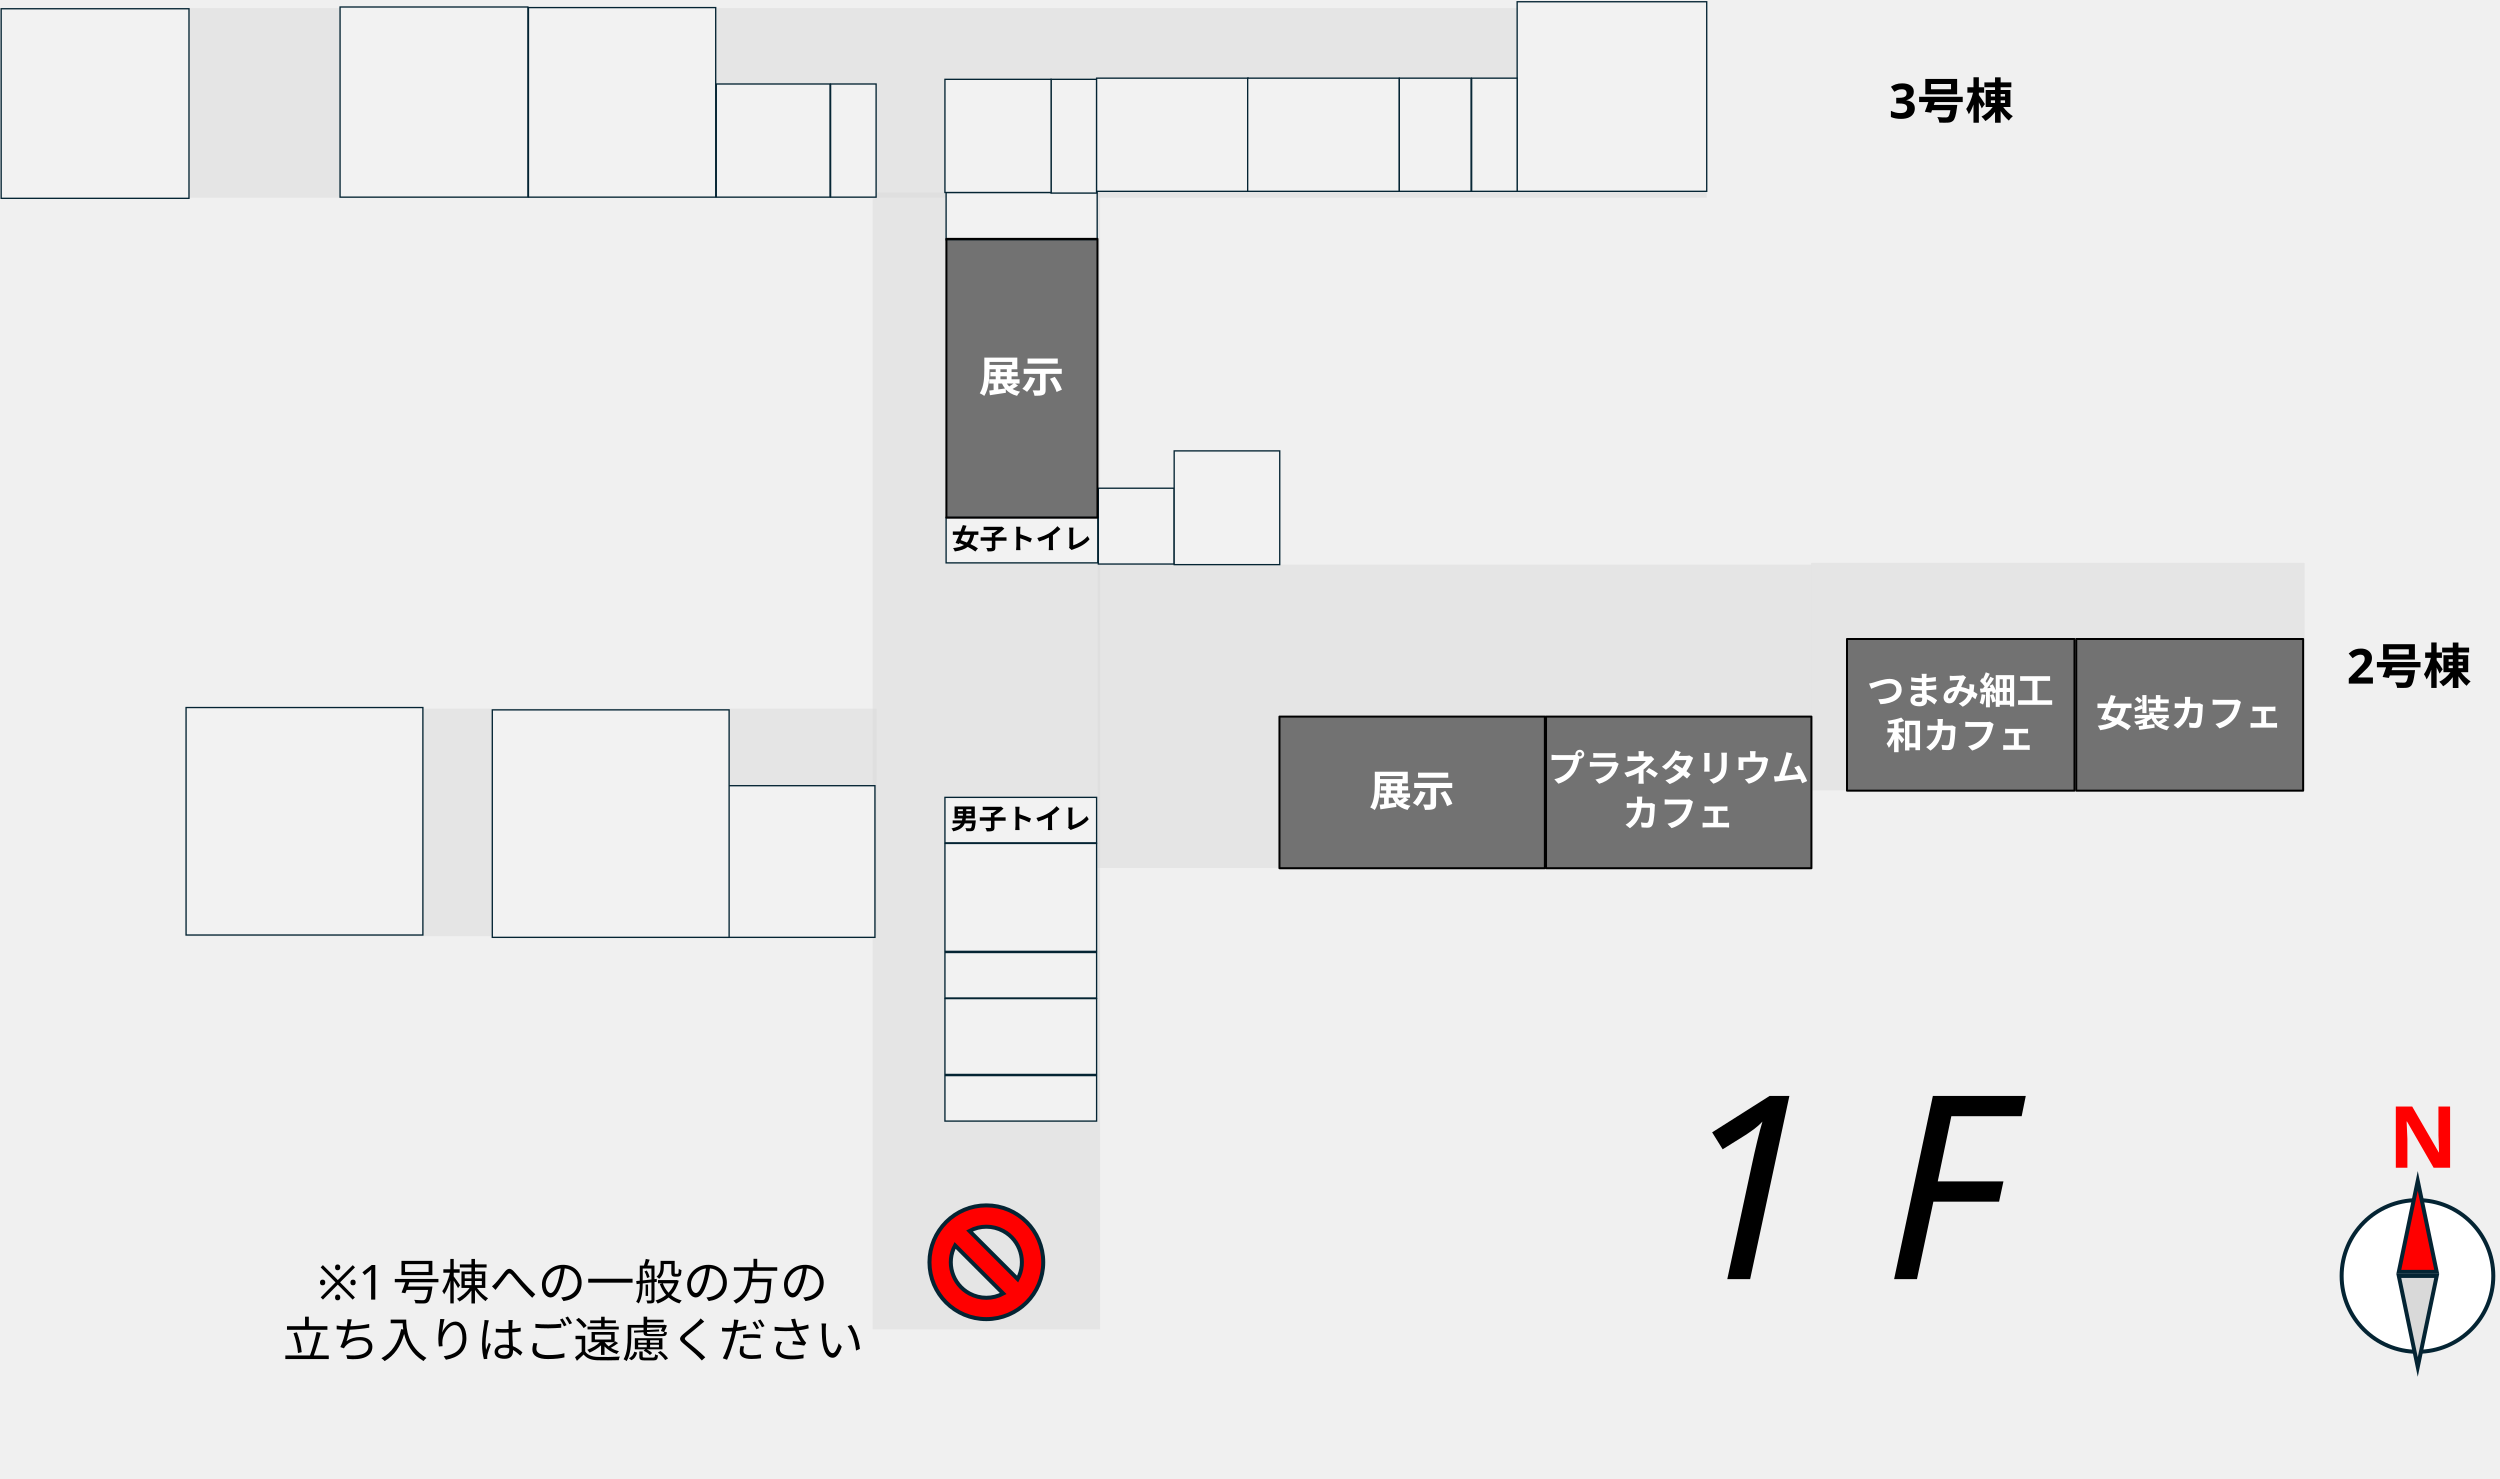
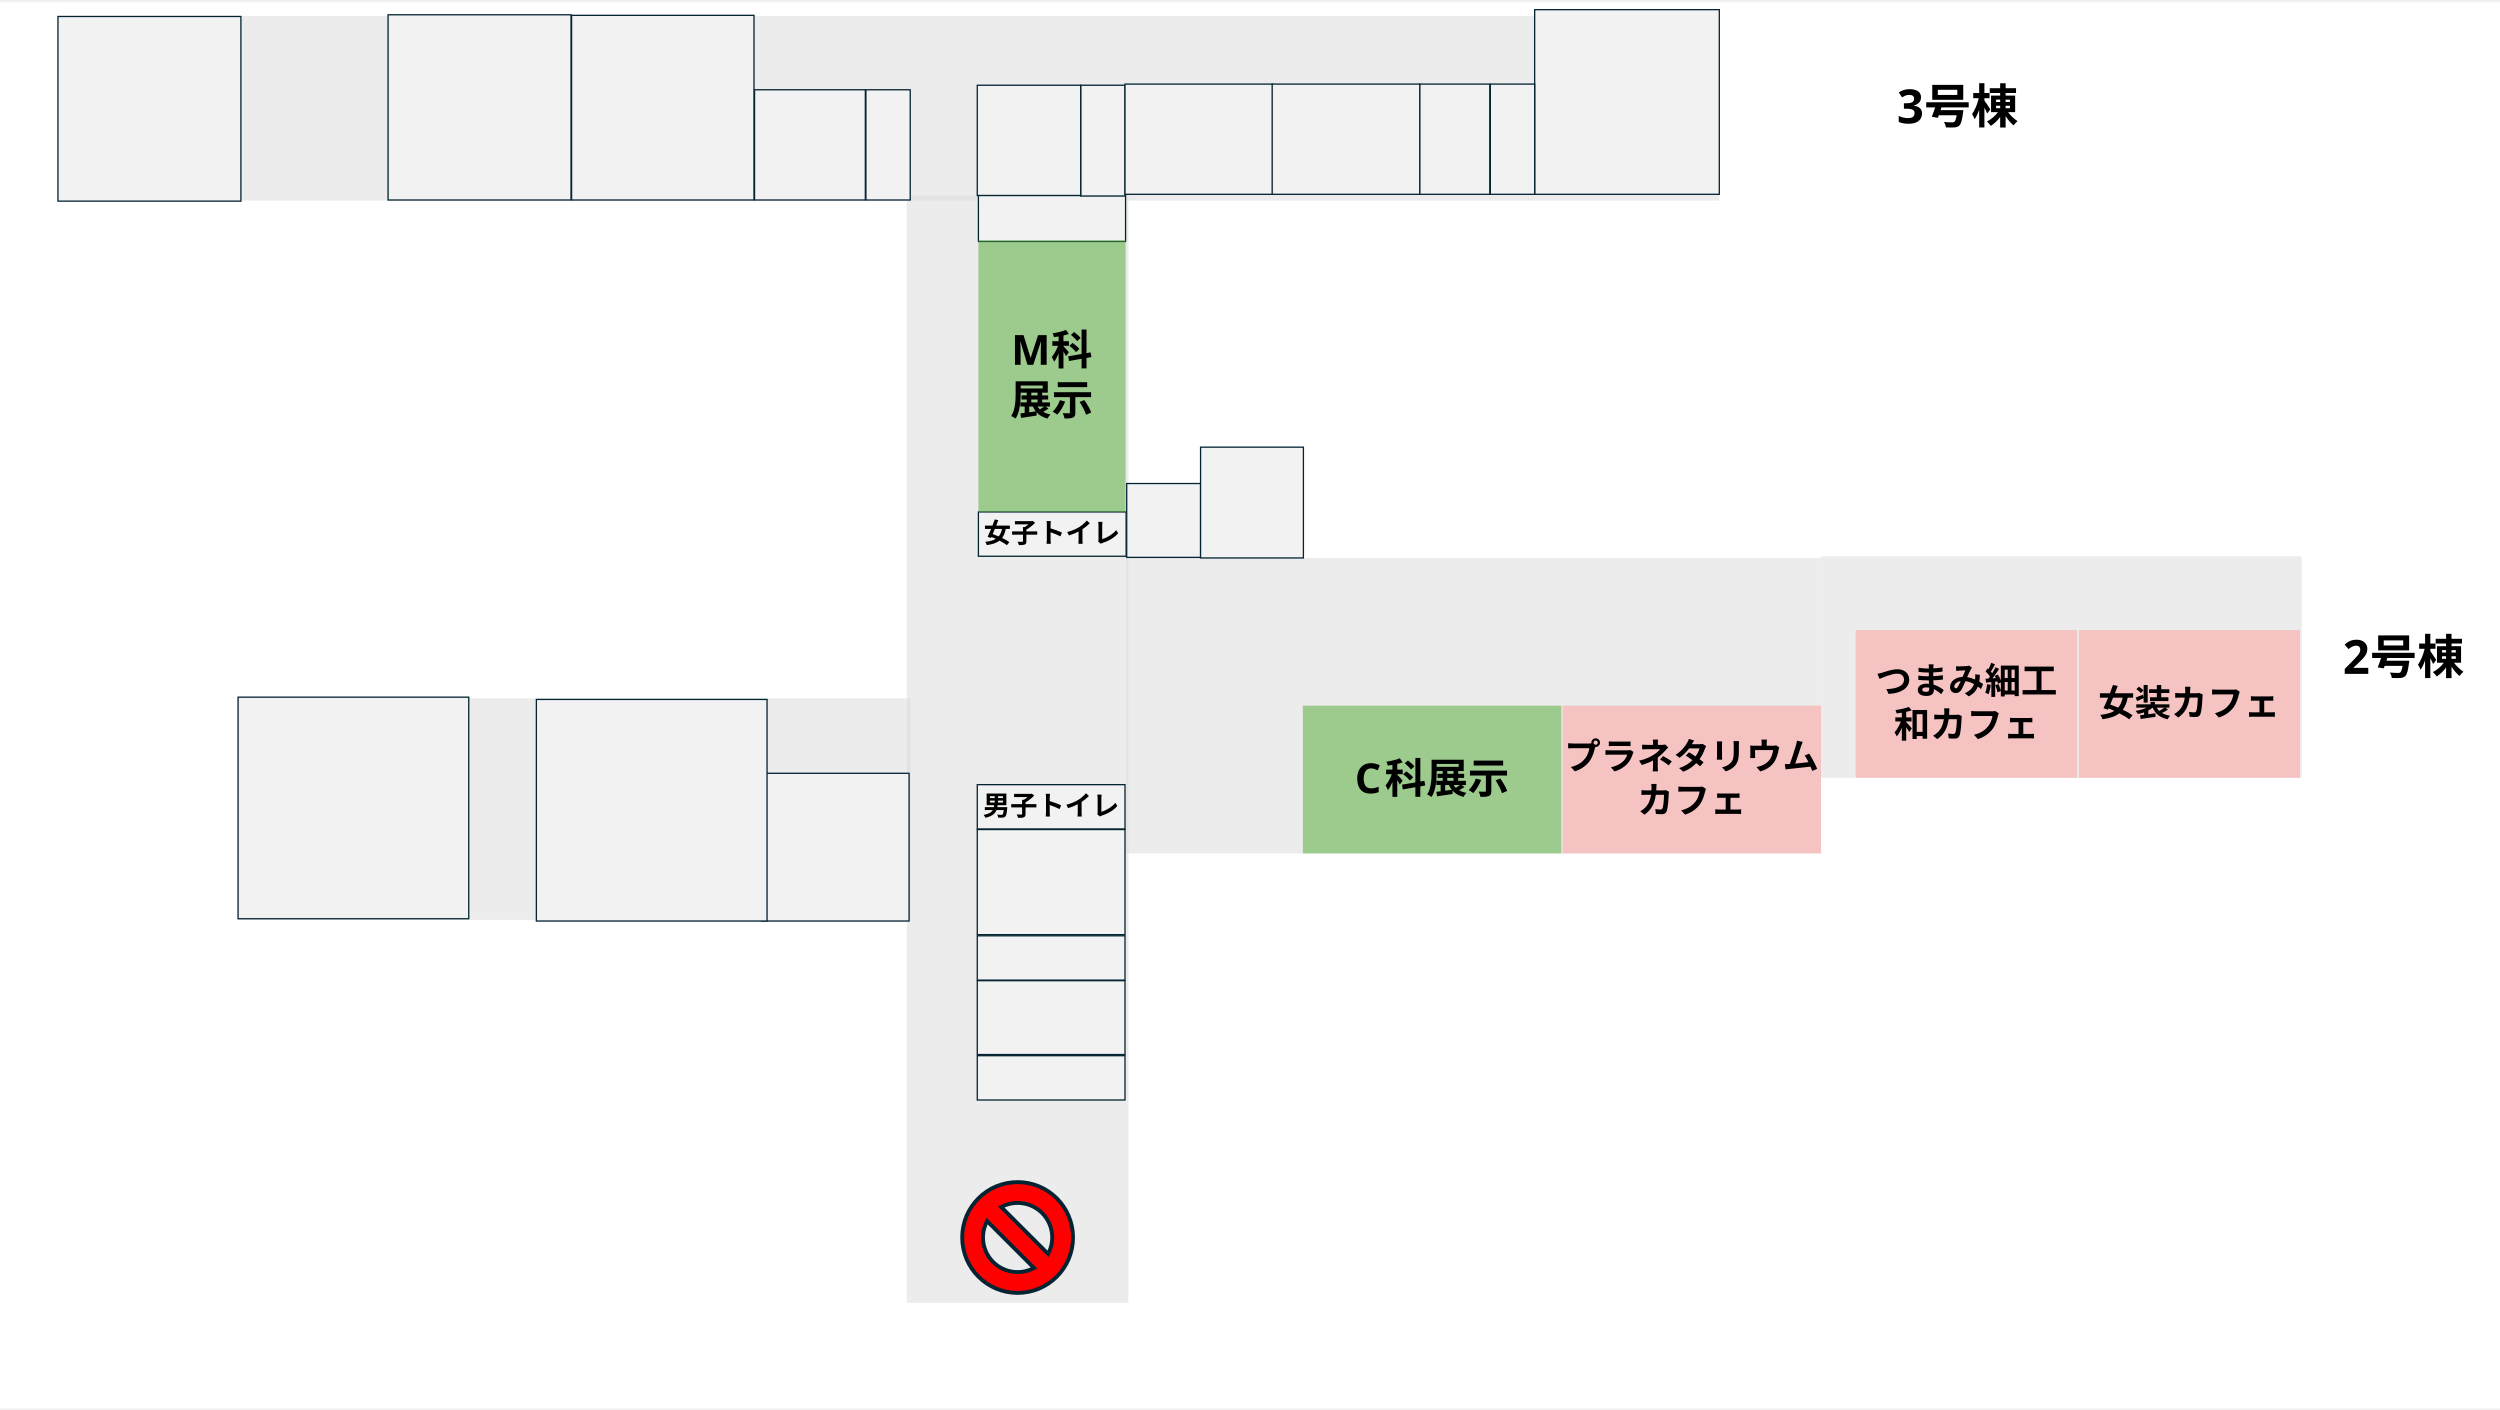
- <svg xmlns="http://www.w3.org/2000/svg" width="4286" height="2535" xml:space="preserve" overflow="hidden">
-   <g transform="translate(-100 -91)">
+ <svg xmlns="http://www.w3.org/2000/svg" width="4400" height="2480" xml:space="preserve" overflow="hidden">
+   <g transform="matrix(1 0 0 1 0 -77)">
    <g>
+       <rect x="0" y="81" width="4400" height="2475" fill="#FFFFFF" fill-opacity="1" />
      <rect x="102" y="105" width="2924" height="325" fill="#D9D9D9" fill-opacity="0.502" />
      <rect x="1596" y="421" width="390" height="1949" fill="#D9D9D9" fill-opacity="0.502" />
      <rect x="1982" y="1059" width="1223" height="520" fill="#D9D9D9" fill-opacity="0.502" />
      <rect x="418" y="1306" width="1185" height="390" fill="#D9D9D9" fill-opacity="0.502" />
      <path d="M1693.5 2255C1693.5 2201.15 1737.15 2157.5 1791 2157.5 1844.85 2157.5 1888.5 2201.15 1888.5 2255 1888.5 2308.85 1844.85 2352.5 1791 2352.5 1737.15 2352.5 1693.5 2308.85 1693.5 2255ZM1844.65 2283.89C1860.61 2254.26 1849.52 2217.3 1819.89 2201.35 1801.85 2191.63 1780.15 2191.63 1762.11 2201.35ZM1737.35 2226.11C1721.39 2255.74 1732.48 2292.7 1762.11 2308.65 1780.15 2318.37 1801.85 2318.37 1819.89 2308.65Z" stroke="#042433" stroke-width="6.875" stroke-linecap="butt" stroke-linejoin="miter" stroke-miterlimit="8" stroke-opacity="1" fill="#FF0000" fill-rule="evenodd" fill-opacity="1" />
      <text fill="#000000" fill-opacity="1" font-family="Yu Gothic,Yu Gothic_MSFontService,sans-serif" font-style="normal" font-variant="normal" font-weight="700" font-stretch="normal" font-size="83" text-anchor="start" direction="ltr" writing-mode="lr-tb" unicode-bidi="normal" text-decoration="none" transform="matrix(1 0 0 1 3338.6 294)">3</text>
      <text fill="#000000" fill-opacity="1" font-family="Yu Gothic,Yu Gothic_MSFontService,sans-serif" font-style="normal" font-variant="normal" font-weight="700" font-stretch="normal" font-size="83" text-anchor="start" direction="ltr" writing-mode="lr-tb" unicode-bidi="normal" text-decoration="none" transform="matrix(1 0 0 1 3386.15 294)">号棟</text>
      <text fill="#000000" fill-opacity="1" font-family="Yu Gothic,Yu Gothic_MSFontService,sans-serif" font-style="normal" font-variant="normal" font-weight="700" font-stretch="normal" font-size="83" text-anchor="start" direction="ltr" writing-mode="lr-tb" unicode-bidi="normal" text-decoration="none" transform="matrix(1 0 0 1 4123.41 1263)">2</text>
      <text fill="#000000" fill-opacity="1" font-family="Yu Gothic,Yu Gothic_MSFontService,sans-serif" font-style="normal" font-variant="normal" font-weight="700" font-stretch="normal" font-size="83" text-anchor="start" direction="ltr" writing-mode="lr-tb" unicode-bidi="normal" text-decoration="none" transform="matrix(1 0 0 1 4170.96 1263)">号棟</text>
-       <text fill="#000000" fill-opacity="1" font-family="HGMinchoE,HGMinchoE_MSFontService,sans-serif" font-style="oblique" font-variant="normal" font-weight="400" font-stretch="normal" font-size="440" text-anchor="start" direction="ltr" writing-mode="lr-tb" unicode-bidi="normal" text-decoration="none" transform="matrix(1 0 0 1 2972.38 2284)">1 F</text>
-       <text fill="#000000" fill-opacity="1" font-family="Yu Gothic,Yu Gothic_MSFontService,sans-serif" font-style="normal" font-variant="normal" font-weight="400" font-stretch="normal" font-size="83" text-anchor="start" direction="ltr" writing-mode="lr-tb" unicode-bidi="normal" text-decoration="none" transform="matrix(1 0 0 1 644.445 2319)">※1</text>
-       <text fill="#000000" fill-opacity="1" font-family="Yu Gothic,Yu Gothic_MSFontService,sans-serif" font-style="normal" font-variant="normal" font-weight="400" font-stretch="normal" font-size="83" text-anchor="start" direction="ltr" writing-mode="lr-tb" unicode-bidi="normal" text-decoration="none" transform="matrix(1 0 0 1 772.778 2319)">号棟への一般の方の</text>
-       <text fill="#000000" fill-opacity="1" font-family="Yu Gothic,Yu Gothic_MSFontService,sans-serif" font-style="normal" font-variant="normal" font-weight="400" font-stretch="normal" font-size="83" text-anchor="start" direction="ltr" writing-mode="lr-tb" unicode-bidi="normal" text-decoration="none" transform="matrix(1 0 0 1 584.862 2418)">立ち入りはご遠慮ください</text>
-       <path d="M4114.5 2278.5C4114.5 2206.7 4172.7 2148.5 4244.5 2148.5 4316.3 2148.5 4374.5 2206.7 4374.5 2278.5 4374.5 2350.3 4316.3 2408.5 4244.5 2408.5 4172.7 2408.5 4114.5 2350.3 4114.5 2278.5Z" stroke="#042433" stroke-width="6.875" stroke-linecap="butt" stroke-linejoin="miter" stroke-miterlimit="8" stroke-opacity="1" fill="#FFFFFF" fill-rule="evenodd" fill-opacity="1" />
-       <text fill="#FFFFFF" fill-opacity="1" font-family="Yu Gothic,Yu Gothic_MSFontService,sans-serif" font-style="normal" font-variant="normal" font-weight="400" font-stretch="normal" font-size="83" text-anchor="start" direction="ltr" writing-mode="lr-tb" unicode-bidi="normal" text-decoration="none" transform="matrix(1 0 0 1 4228.37 2305)">]</text>
-       <path d="M4212.5 2271.5 4245 2115.5 4277.5 2271.5Z" stroke="#042433" stroke-width="6.875" stroke-linecap="butt" stroke-linejoin="miter" stroke-miterlimit="8" stroke-opacity="1" fill="#FF0000" fill-rule="evenodd" fill-opacity="1" />
-       <path d="M0 156 32.5 0 65 156Z" stroke="#042433" stroke-width="6.875" stroke-linecap="butt" stroke-linejoin="miter" stroke-miterlimit="8" stroke-opacity="1" fill="#D9D9D9" fill-rule="evenodd" fill-opacity="1" transform="matrix(1 0 0 -1 4212.5 2434.5)" />
-       <text fill="#FF0000" fill-opacity="1" font-family="HGPMinchoE,HGPMinchoE_MSFontService,sans-serif" font-style="normal" font-variant="normal" font-weight="700" font-stretch="normal" font-size="147" text-anchor="start" direction="ltr" writing-mode="lr-tb" unicode-bidi="normal" text-decoration="none" transform="matrix(1 0 0 1 4194.16 2093)">N</text>
      <rect x="3205" y="1056" width="846" height="390" fill="#D9D9D9" fill-opacity="0.502" />
-       <rect x="3659.5" y="1186.5" width="389" height="260" stroke="#000000" stroke-width="3.438" stroke-linecap="butt" stroke-linejoin="round" stroke-miterlimit="10" stroke-opacity="1" fill="#000000" fill-opacity="0.502" />
-       <text fill="#FFFFFF" fill-opacity="1" font-family="Yu Gothic,Yu Gothic_MSFontService,sans-serif" font-style="normal" font-variant="normal" font-weight="700" font-stretch="normal" font-size="64" text-anchor="start" direction="ltr" writing-mode="lr-tb" unicode-bidi="normal" text-decoration="none" transform="matrix(1 0 0 1 3693 1337)">女装カフェ</text>
-       <rect x="3266.5" y="1186.5" width="390" height="260" stroke="#000000" stroke-width="3.438" stroke-linecap="butt" stroke-linejoin="round" stroke-miterlimit="10" stroke-opacity="1" fill="#000000" fill-opacity="0.502" />
-       <text fill="#FFFFFF" fill-opacity="1" font-family="Yu Gothic,Yu Gothic_MSFontService,sans-serif" font-style="normal" font-variant="normal" font-weight="700" font-stretch="normal" font-size="64" text-anchor="start" direction="ltr" writing-mode="lr-tb" unicode-bidi="normal" text-decoration="none" transform="matrix(1 0 0 1 3300.88 1298)">つまみ細工</text>
-       <text fill="#FFFFFF" fill-opacity="1" font-family="Yu Gothic,Yu Gothic_MSFontService,sans-serif" font-style="normal" font-variant="normal" font-weight="700" font-stretch="normal" font-size="64" text-anchor="start" direction="ltr" writing-mode="lr-tb" unicode-bidi="normal" text-decoration="none" transform="matrix(1 0 0 1 3332.96 1375)">和カフェ</text>
-       <rect x="2750.5" y="1319.5" width="455" height="260" stroke="#000000" stroke-width="3.438" stroke-linecap="butt" stroke-linejoin="round" stroke-miterlimit="10" stroke-opacity="1" fill="#000000" fill-opacity="0.502" />
-       <text fill="#FFFFFF" fill-opacity="1" font-family="Yu Gothic,Yu Gothic_MSFontService,sans-serif" font-style="normal" font-variant="normal" font-weight="700" font-stretch="normal" font-size="64" text-anchor="start" direction="ltr" writing-mode="lr-tb" unicode-bidi="normal" text-decoration="none" transform="matrix(1 0 0 1 2753.25 1431)">プラネタリウム</text>
-       <text fill="#FFFFFF" fill-opacity="1" font-family="Yu Gothic,Yu Gothic_MSFontService,sans-serif" font-style="normal" font-variant="normal" font-weight="700" font-stretch="normal" font-size="64" text-anchor="start" direction="ltr" writing-mode="lr-tb" unicode-bidi="normal" text-decoration="none" transform="matrix(1 0 0 1 2881.58 1508)">カフェ</text>
-       <rect x="2293.5" y="1319.5" width="455" height="260" stroke="#000000" stroke-width="3.438" stroke-linecap="butt" stroke-linejoin="round" stroke-miterlimit="10" stroke-opacity="1" fill="#000000" fill-opacity="0.502" />
-       <text fill="#FFFFFF" fill-opacity="1" font-family="Yu Gothic,Yu Gothic_MSFontService,sans-serif" font-style="normal" font-variant="normal" font-weight="700" font-stretch="normal" font-size="73" text-anchor="start" direction="ltr" writing-mode="lr-tb" unicode-bidi="normal" text-decoration="none" transform="matrix(1 0 0 1 2447.51 1473)">展示</text>
+       <rect x="3659" y="1186" width="389" height="260" fill="#FF9999" fill-opacity="0.502" />
+       <text fill="#000000" fill-opacity="1" font-family="Yu Gothic,Yu Gothic_MSFontService,sans-serif" font-style="normal" font-variant="normal" font-weight="700" font-stretch="normal" font-size="64" text-anchor="start" direction="ltr" writing-mode="lr-tb" unicode-bidi="normal" text-decoration="none" transform="matrix(1 0 0 1 3693 1337)">女装カフェ</text>
+       <rect x="3266" y="1186" width="390" height="260" fill="#FF9999" fill-opacity="0.502" />
+       <text fill="#000000" fill-opacity="1" font-family="Yu Gothic,Yu Gothic_MSFontService,sans-serif" font-style="normal" font-variant="normal" font-weight="700" font-stretch="normal" font-size="64" text-anchor="start" direction="ltr" writing-mode="lr-tb" unicode-bidi="normal" text-decoration="none" transform="matrix(1 0 0 1 3300.88 1298)">つまみ細工</text>
+       <text fill="#000000" fill-opacity="1" font-family="Yu Gothic,Yu Gothic_MSFontService,sans-serif" font-style="normal" font-variant="normal" font-weight="700" font-stretch="normal" font-size="64" text-anchor="start" direction="ltr" writing-mode="lr-tb" unicode-bidi="normal" text-decoration="none" transform="matrix(1 0 0 1 3332.96 1375)">和カフェ</text>
+       <rect x="2750" y="1319" width="455" height="260" fill="#FF9999" fill-opacity="0.502" />
+       <text fill="#000000" fill-opacity="1" font-family="Yu Gothic,Yu Gothic_MSFontService,sans-serif" font-style="normal" font-variant="normal" font-weight="700" font-stretch="normal" font-size="64" text-anchor="start" direction="ltr" writing-mode="lr-tb" unicode-bidi="normal" text-decoration="none" transform="matrix(1 0 0 1 2753.25 1431)">プラネタリウム</text>
+       <text fill="#000000" fill-opacity="1" font-family="Yu Gothic,Yu Gothic_MSFontService,sans-serif" font-style="normal" font-variant="normal" font-weight="700" font-stretch="normal" font-size="64" text-anchor="start" direction="ltr" writing-mode="lr-tb" unicode-bidi="normal" text-decoration="none" transform="matrix(1 0 0 1 2881.58 1508)">カフェ</text>
+       <rect x="2293" y="1319" width="455" height="260" fill="#4EA72E" fill-opacity="0.502" />
+       <text fill="#000000" fill-opacity="1" font-family="Yu Gothic,Yu Gothic_MSFontService,sans-serif" font-style="normal" font-variant="normal" font-weight="700" font-stretch="normal" font-size="73" text-anchor="start" direction="ltr" writing-mode="lr-tb" unicode-bidi="normal" text-decoration="none" transform="matrix(1 0 0 1 2384.49 1473)">C</text>
+       <text fill="#000000" fill-opacity="1" font-family="Yu Gothic,Yu Gothic_MSFontService,sans-serif" font-style="normal" font-variant="normal" font-weight="700" font-stretch="normal" font-size="73" text-anchor="start" direction="ltr" writing-mode="lr-tb" unicode-bidi="normal" text-decoration="none" transform="matrix(1 0 0 1 2437.19 1473)">科展示</text>
      <rect x="1983" y="928" width="130" height="130" stroke="#042433" stroke-width="2.292" stroke-linecap="butt" stroke-linejoin="miter" stroke-miterlimit="8" stroke-opacity="1" fill="#F2F2F2" fill-opacity="1" />
      <rect x="1524" y="235" width="78" height="194" stroke="#042433" stroke-width="2.292" stroke-linecap="butt" stroke-linejoin="miter" stroke-miterlimit="8" stroke-opacity="1" fill="#F2F2F2" fill-opacity="1" />
      <rect x="1722" y="421" width="259" height="81" stroke="#042433" stroke-width="2.292" stroke-linecap="butt" stroke-linejoin="miter" stroke-miterlimit="8" stroke-opacity="1" fill="#F2F2F2" fill-opacity="1" />
      <rect x="1720" y="1458" width="260" height="78" stroke="#042433" stroke-width="2.292" stroke-linecap="butt" stroke-linejoin="miter" stroke-miterlimit="8" stroke-opacity="1" fill="#F2F2F2" fill-opacity="1" />
      <text fill="#000000" fill-opacity="1" font-family="Yu Gothic,Yu Gothic_MSFontService,sans-serif" font-style="normal" font-variant="normal" font-weight="700" font-stretch="normal" font-size="48" text-anchor="start" direction="ltr" writing-mode="lr-tb" unicode-bidi="normal" text-decoration="none" transform="matrix(1 0 0 1 1729.87 1512)">男子トイレ</text>
      <rect x="1340" y="1438" width="260" height="260" stroke="#042433" stroke-width="2.292" stroke-linecap="butt" stroke-linejoin="miter" stroke-miterlimit="8" stroke-opacity="1" fill="#F2F2F2" fill-opacity="1" />
      <rect x="1720" y="1724" width="260" height="78" stroke="#042433" stroke-width="2.292" stroke-linecap="butt" stroke-linejoin="miter" stroke-miterlimit="8" stroke-opacity="1" fill="#F2F2F2" fill-opacity="1" />
      <rect x="944" y="1308" width="406" height="390" stroke="#042433" stroke-width="2.292" stroke-linecap="butt" stroke-linejoin="miter" stroke-miterlimit="8" stroke-opacity="1" fill="#F2F2F2" fill-opacity="1" />
      <rect x="419" y="1304" width="406" height="390" stroke="#042433" stroke-width="2.292" stroke-linecap="butt" stroke-linejoin="miter" stroke-miterlimit="8" stroke-opacity="1" fill="#F2F2F2" fill-opacity="1" />
      <rect x="1720" y="1537" width="260" height="185" stroke="#042433" stroke-width="2.292" stroke-linecap="butt" stroke-linejoin="miter" stroke-miterlimit="8" stroke-opacity="1" fill="#F2F2F2" fill-opacity="1" />
      <rect x="1902" y="227" width="78" height="195" stroke="#042433" stroke-width="2.292" stroke-linecap="butt" stroke-linejoin="miter" stroke-miterlimit="8" stroke-opacity="1" fill="#F2F2F2" fill-opacity="1" />
      <rect x="1722" y="978" width="260" height="78" stroke="#042433" stroke-width="2.292" stroke-linecap="butt" stroke-linejoin="miter" stroke-miterlimit="8" stroke-opacity="1" fill="#F2F2F2" fill-opacity="1" />
      <text fill="#000000" fill-opacity="1" font-family="Yu Gothic,Yu Gothic_MSFontService,sans-serif" font-style="normal" font-variant="normal" font-weight="700" font-stretch="normal" font-size="48" text-anchor="start" direction="ltr" writing-mode="lr-tb" unicode-bidi="normal" text-decoration="none" transform="matrix(1 -2.44929e-16 2.44929e-16 1 1731.37 1032)">女子トイレ</text>
      <rect x="1720" y="227" width="182" height="194" stroke="#042433" stroke-width="2.292" stroke-linecap="butt" stroke-linejoin="miter" stroke-miterlimit="8" stroke-opacity="1" fill="#F2F2F2" fill-opacity="1" />
      <rect x="1980" y="225" width="260" height="194" stroke="#042433" stroke-width="2.292" stroke-linecap="butt" stroke-linejoin="miter" stroke-miterlimit="8" stroke-opacity="1" fill="#F2F2F2" fill-opacity="1" />
      <rect x="2239" y="225" width="260" height="194" stroke="#042433" stroke-width="2.292" stroke-linecap="butt" stroke-linejoin="miter" stroke-miterlimit="8" stroke-opacity="1" fill="#F2F2F2" fill-opacity="1" />
      <rect x="2701" y="94" width="325" height="325" stroke="#042433" stroke-width="2.292" stroke-linecap="butt" stroke-linejoin="miter" stroke-miterlimit="8" stroke-opacity="1" fill="#F2F2F2" fill-opacity="1" />
      <rect x="2623" y="225" width="78" height="194" stroke="#042433" stroke-width="2.292" stroke-linecap="butt" stroke-linejoin="miter" stroke-miterlimit="8" stroke-opacity="1" fill="#F2F2F2" fill-opacity="1" />
      <rect x="2499" y="225" width="123" height="194" stroke="#042433" stroke-width="2.292" stroke-linecap="butt" stroke-linejoin="miter" stroke-miterlimit="8" stroke-opacity="1" fill="#F2F2F2" fill-opacity="1" />
      <rect x="1328" y="235" width="195" height="194" stroke="#042433" stroke-width="2.292" stroke-linecap="butt" stroke-linejoin="miter" stroke-miterlimit="8" stroke-opacity="1" fill="#F2F2F2" fill-opacity="1" />
      <rect x="1006" y="104" width="321" height="325" stroke="#042433" stroke-width="2.292" stroke-linecap="butt" stroke-linejoin="miter" stroke-miterlimit="8" stroke-opacity="1" fill="#F2F2F2" fill-opacity="1" />
      <rect x="102" y="106" width="322" height="325" stroke="#042433" stroke-width="2.292" stroke-linecap="butt" stroke-linejoin="miter" stroke-miterlimit="8" stroke-opacity="1" fill="#F2F2F2" fill-opacity="1" />
      <rect x="683" y="103" width="322" height="326" stroke="#042433" stroke-width="2.292" stroke-linecap="butt" stroke-linejoin="miter" stroke-miterlimit="8" stroke-opacity="1" fill="#F2F2F2" fill-opacity="1" />
      <rect x="1720" y="1803" width="260" height="130" stroke="#042433" stroke-width="2.292" stroke-linecap="butt" stroke-linejoin="miter" stroke-miterlimit="8" stroke-opacity="1" fill="#F2F2F2" fill-opacity="1" />
      <rect x="1720" y="1935" width="260" height="78" stroke="#042433" stroke-width="2.292" stroke-linecap="butt" stroke-linejoin="miter" stroke-miterlimit="8" stroke-opacity="1" fill="#F2F2F2" fill-opacity="1" />
-       <rect x="1722.5" y="500.5" width="259" height="478" stroke="#000000" stroke-width="3.438" stroke-linecap="butt" stroke-linejoin="round" stroke-miterlimit="10" stroke-opacity="1" fill="#000000" fill-opacity="0.502" />
-       <text fill="#FFFFFF" fill-opacity="1" font-family="Yu Gothic,Yu Gothic_MSFontService,sans-serif" font-style="normal" font-variant="normal" font-weight="700" font-stretch="normal" font-size="73" text-anchor="start" direction="ltr" writing-mode="lr-tb" unicode-bidi="normal" text-decoration="none" transform="matrix(1 0 0 1 1778.09 763)">展示</text>
+       <rect x="1722" y="500" width="259" height="478" fill="#4EA72E" fill-opacity="0.502" />
+       <text fill="#000000" fill-opacity="1" font-family="Yu Gothic,Yu Gothic_MSFontService,sans-serif" font-style="normal" font-variant="normal" font-weight="700" font-stretch="normal" font-size="73" text-anchor="start" direction="ltr" writing-mode="lr-tb" unicode-bidi="normal" text-decoration="none" transform="matrix(1 0 0 1 1779.81 719)">M</text>
+       <text fill="#000000" fill-opacity="1" font-family="Yu Gothic,Yu Gothic_MSFontService,sans-serif" font-style="normal" font-variant="normal" font-weight="700" font-stretch="normal" font-size="73" text-anchor="start" direction="ltr" writing-mode="lr-tb" unicode-bidi="normal" text-decoration="none" transform="matrix(1 0 0 1 1849.71 719)">科</text>
+       <text fill="#000000" fill-opacity="1" font-family="Yu Gothic,Yu Gothic_MSFontService,sans-serif" font-style="normal" font-variant="normal" font-weight="700" font-stretch="normal" font-size="73" text-anchor="start" direction="ltr" writing-mode="lr-tb" unicode-bidi="normal" text-decoration="none" transform="matrix(1 0 0 1 1778.09 807)">展示</text>
      <rect x="2113" y="864" width="181" height="195" stroke="#042433" stroke-width="2.292" stroke-linecap="butt" stroke-linejoin="miter" stroke-miterlimit="8" stroke-opacity="1" fill="#F2F2F2" fill-opacity="1" />
    </g>
  </g>
</svg>
